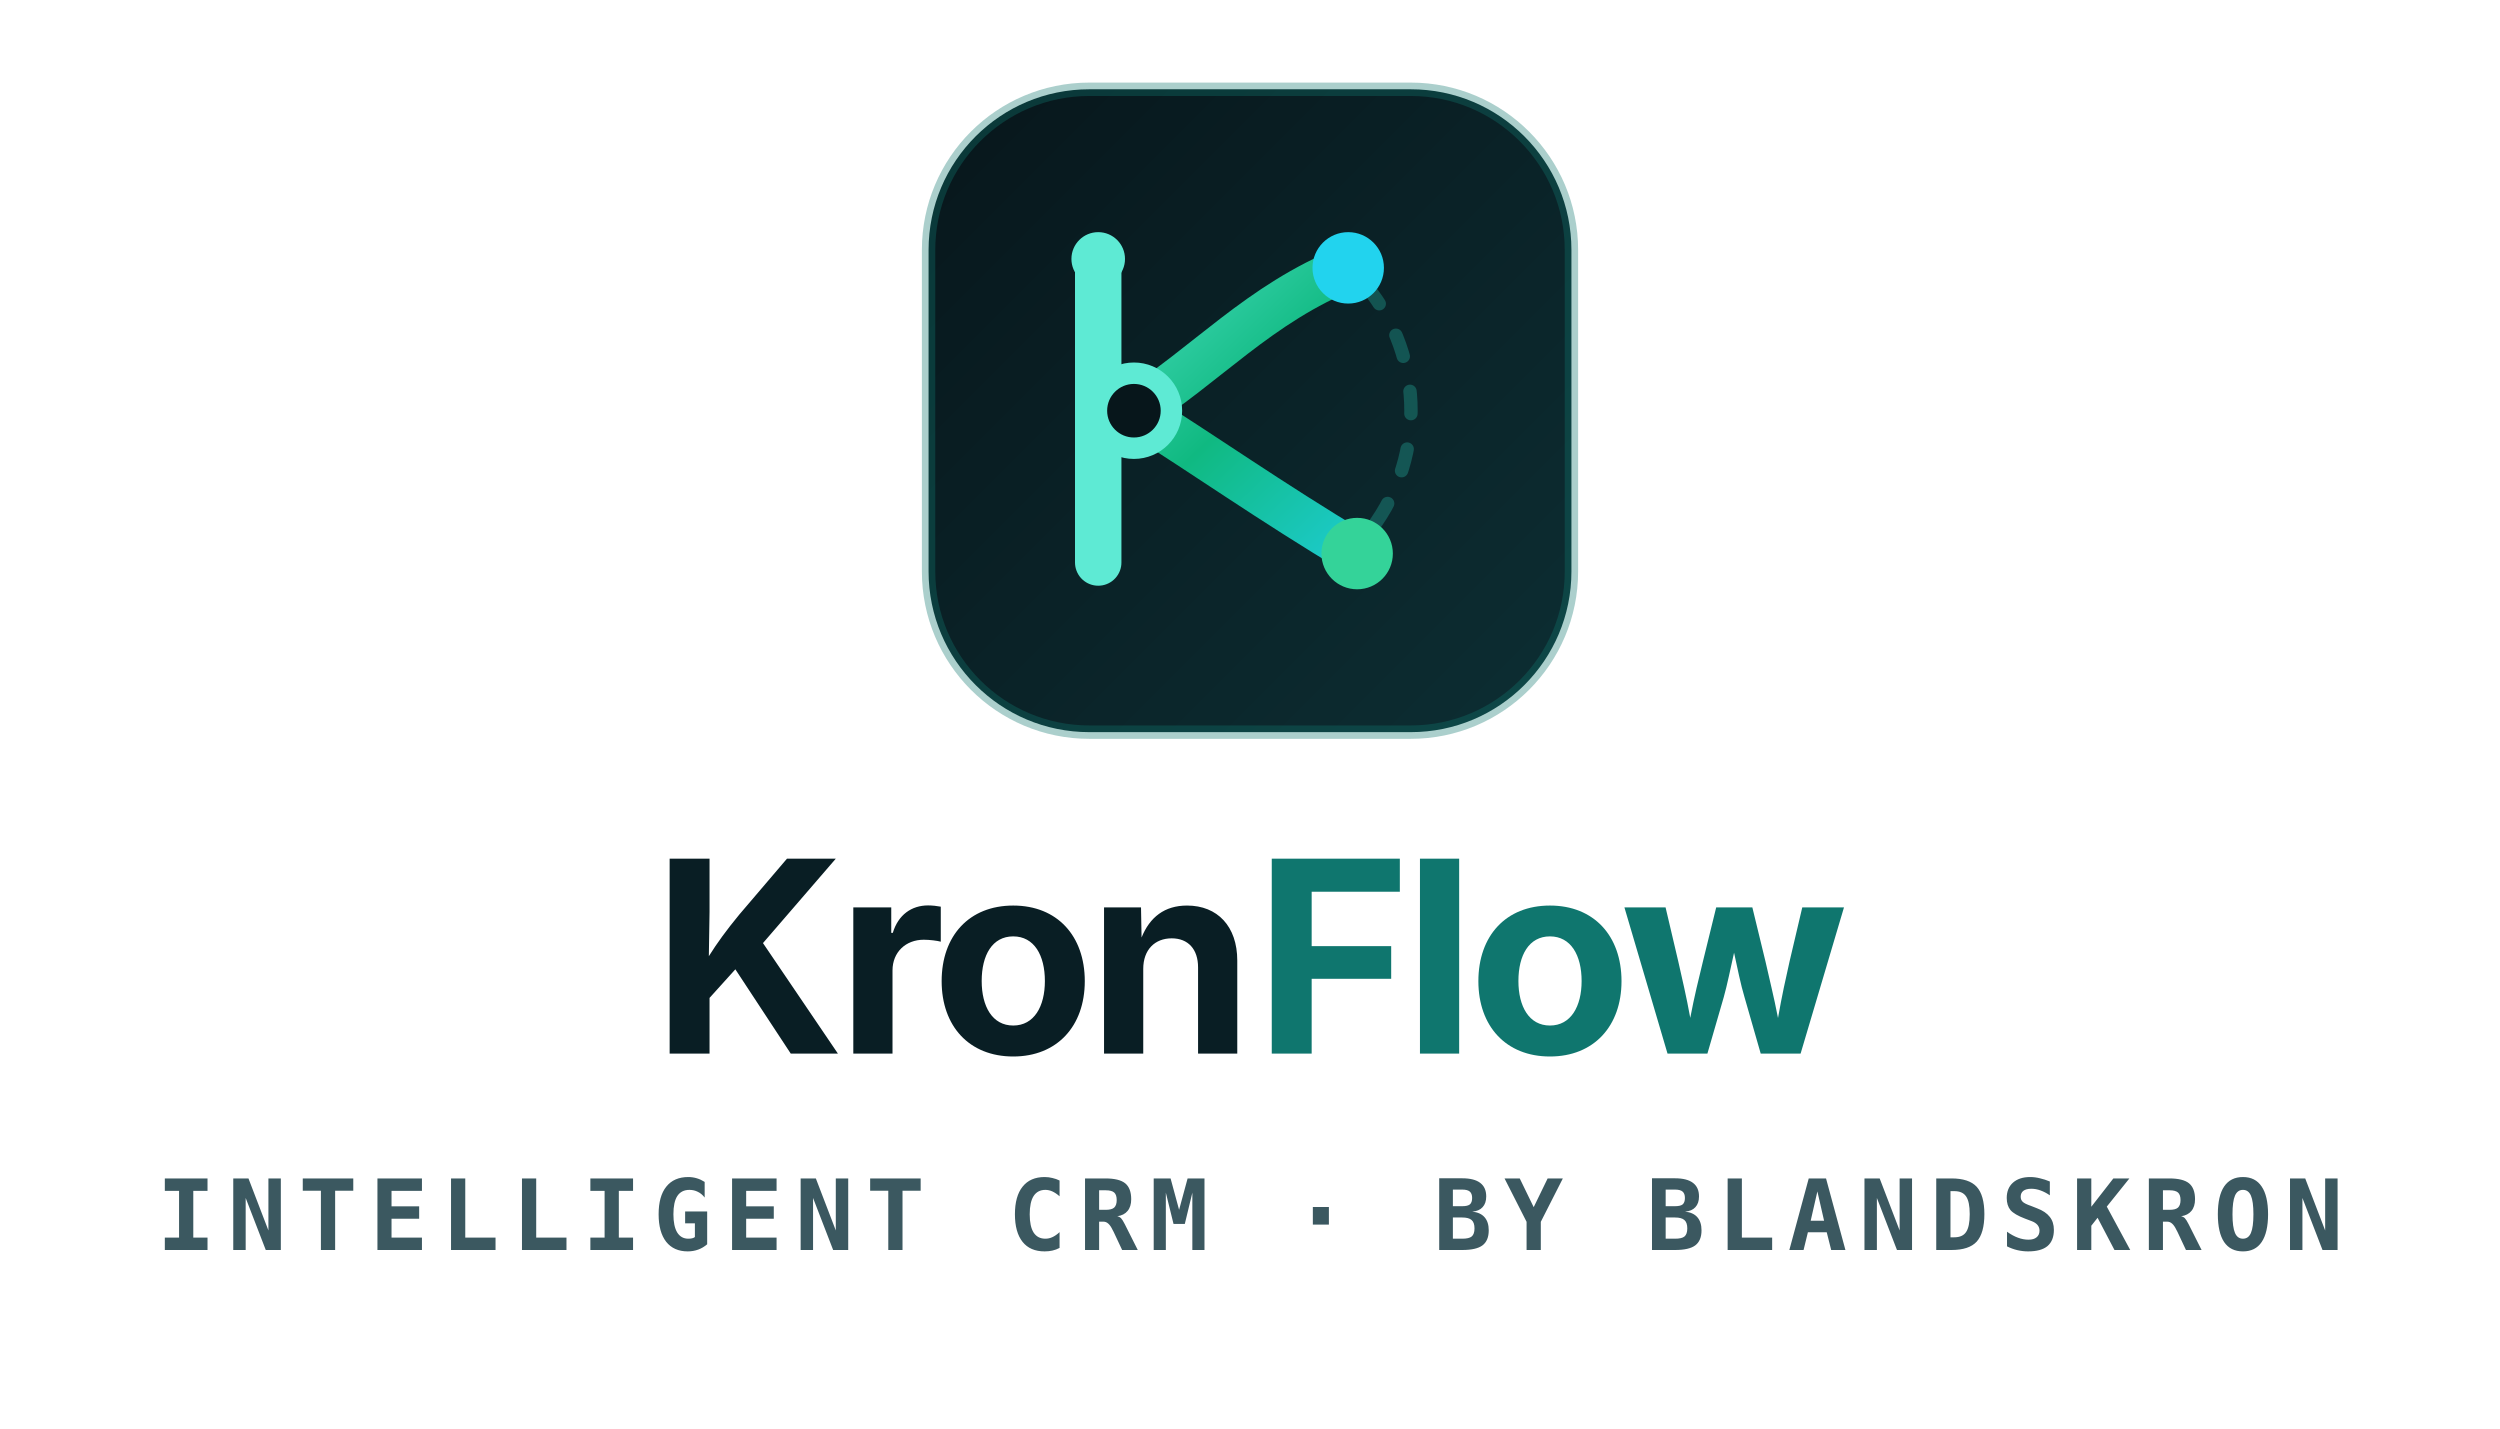
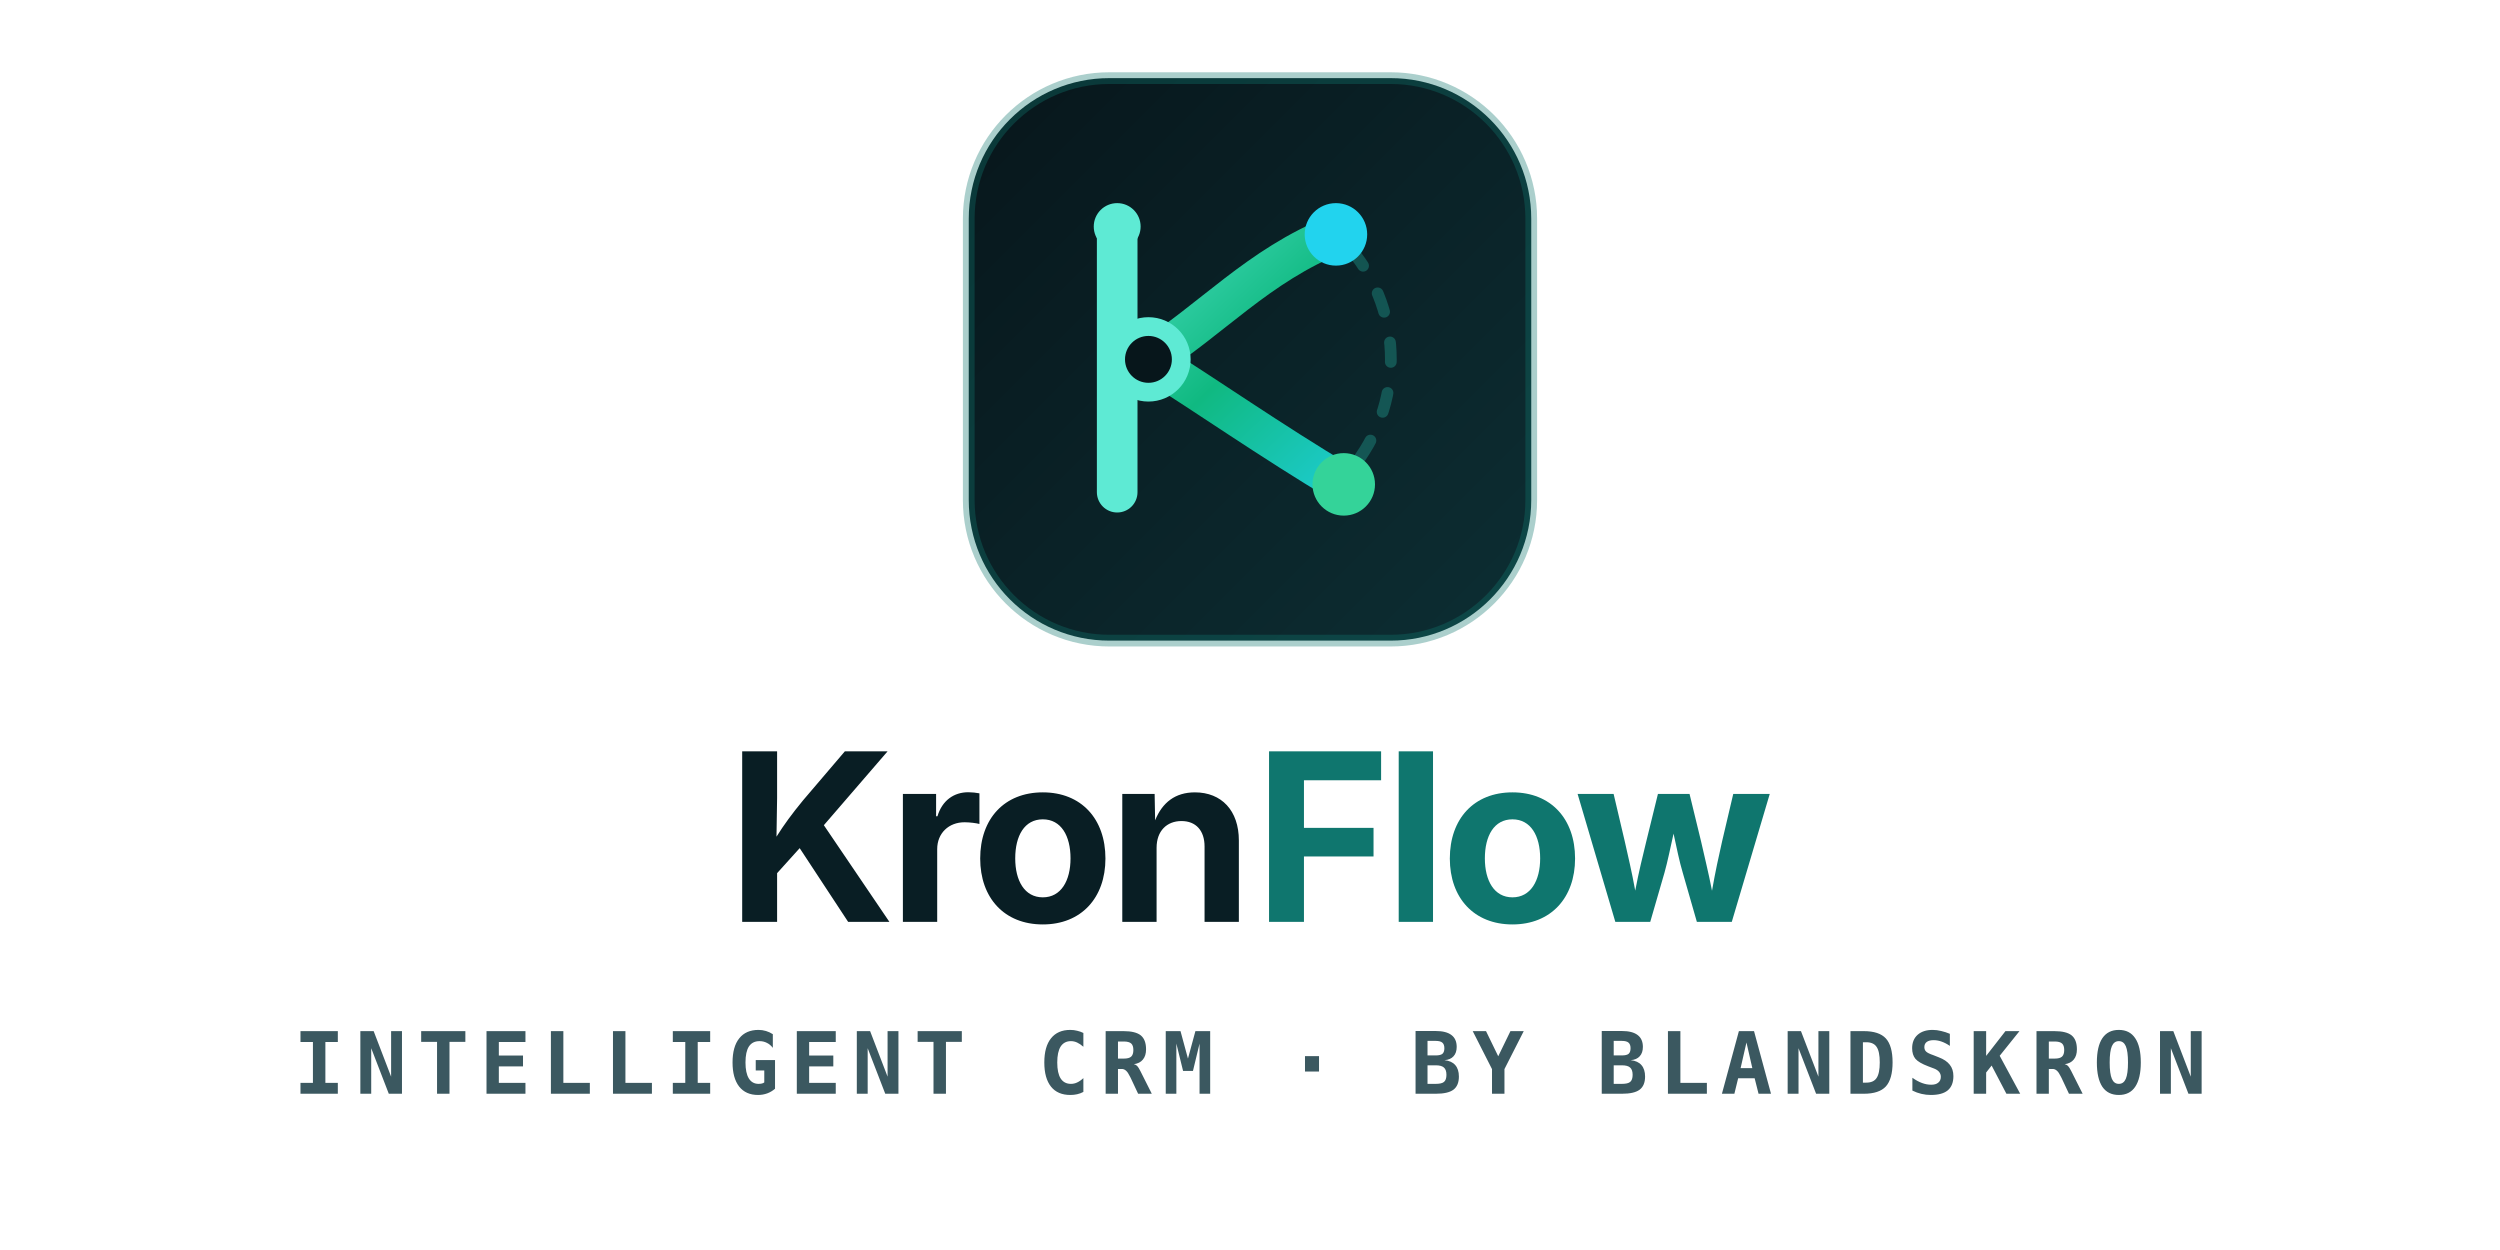
- <svg xmlns="http://www.w3.org/2000/svg" viewBox="0 0 280 160" fill="none" role="img" aria-label="KronFlow stacked logo light">
+ <svg xmlns="http://www.w3.org/2000/svg" viewBox="0 0 320 160" fill="none" role="img" aria-label="KronFlow stacked logo light">
  <defs>
-     <linearGradient id="kf-sl-bg" x1="104" y1="10" x2="176" y2="82" gradientUnits="userSpaceOnUse">
+     <linearGradient id="kf-sl-bg" x1="124" y1="10" x2="196" y2="82" gradientUnits="userSpaceOnUse">
      <stop offset="0%" stop-color="#07161B" />
      <stop offset="100%" stop-color="#0D2E33" />
    </linearGradient>
-     <linearGradient id="kf-sl-stroke" x1="120" y1="24" x2="160" y2="66" gradientUnits="userSpaceOnUse">
+     <linearGradient id="kf-sl-stroke" x1="140" y1="24" x2="180" y2="66" gradientUnits="userSpaceOnUse">
      <stop offset="0%" stop-color="#5EEAD4" />
      <stop offset="50%" stop-color="#10B981" />
      <stop offset="100%" stop-color="#22D3EE" />
    </linearGradient>
  </defs>
-   <rect x="104" y="10" width="72" height="72" rx="18" fill="url(#kf-sl-bg)" stroke="#0F766E" stroke-opacity="0.35" stroke-width="1.5" />
-   <path d="M153 32A22 22 0 0 1 153 60" stroke="#2DD4BF" stroke-opacity="0.28" stroke-width="1.5" stroke-linecap="round" stroke-dasharray="2.5 4" />
-   <path d="M123 29V63" stroke="#5EEAD4" stroke-width="5.2" stroke-linecap="round" />
-   <path d="M151 30C141 34 135 41 127 46C135 51 142 56 152 62" stroke="url(#kf-sl-stroke)" stroke-width="5" stroke-linecap="round" stroke-linejoin="round" />
-   <circle cx="123" cy="29" r="3" fill="#5EEAD4" />
-   <circle cx="127" cy="46" r="4.2" fill="#07161B" stroke="#5EEAD4" stroke-width="2.4" />
-   <circle cx="151" cy="30" r="4" fill="#22D3EE" />
-   <circle cx="152" cy="62" r="4" fill="#34D399" />
-   <text x="140" y="118" text-anchor="middle" fill="#091E24" font-family="Sora, Inter, system-ui, -apple-system, sans-serif" font-size="30" font-weight="700" letter-spacing="-0.03em">Kron<tspan fill="#0F766E">Flow</tspan>
+   <rect x="124" y="10" width="72" height="72" rx="18" fill="url(#kf-sl-bg)" stroke="#0F766E" stroke-opacity="0.35" stroke-width="1.5" />
+   <path d="M173 32A22 22 0 0 1 173 60" stroke="#2DD4BF" stroke-opacity="0.28" stroke-width="1.5" stroke-linecap="round" stroke-dasharray="2.5 4" />
+   <path d="M143 29V63" stroke="#5EEAD4" stroke-width="5.2" stroke-linecap="round" />
+   <path d="M171 30C161 34 155 41 147 46C155 51 162 56 172 62" stroke="url(#kf-sl-stroke)" stroke-width="5" stroke-linecap="round" stroke-linejoin="round" />
+   <circle cx="143" cy="29" r="3" fill="#5EEAD4" />
+   <circle cx="147" cy="46" r="4.2" fill="#07161B" stroke="#5EEAD4" stroke-width="2.4" />
+   <circle cx="171" cy="30" r="4" fill="#22D3EE" />
+   <circle cx="172" cy="62" r="4" fill="#34D399" />
+   <text x="160" y="118" text-anchor="middle" fill="#091E24" font-family="Sora, Inter, system-ui, -apple-system, sans-serif" font-size="30" font-weight="700" letter-spacing="-0.03em">Kron<tspan fill="#0F766E">Flow</tspan>
  </text>
-   <text x="140" y="140" text-anchor="middle" fill="#3B5860" font-family="JetBrains Mono, ui-monospace, monospace" font-size="11" font-weight="600" letter-spacing="0.12em">INTELLIGENT CRM · BY BLANDSKRON</text>
+   <text x="160" y="140" text-anchor="middle" fill="#3B5860" font-family="JetBrains Mono, ui-monospace, monospace" font-size="11" font-weight="600" letter-spacing="0.12em">INTELLIGENT CRM · BY BLANDSKRON</text>
</svg>
